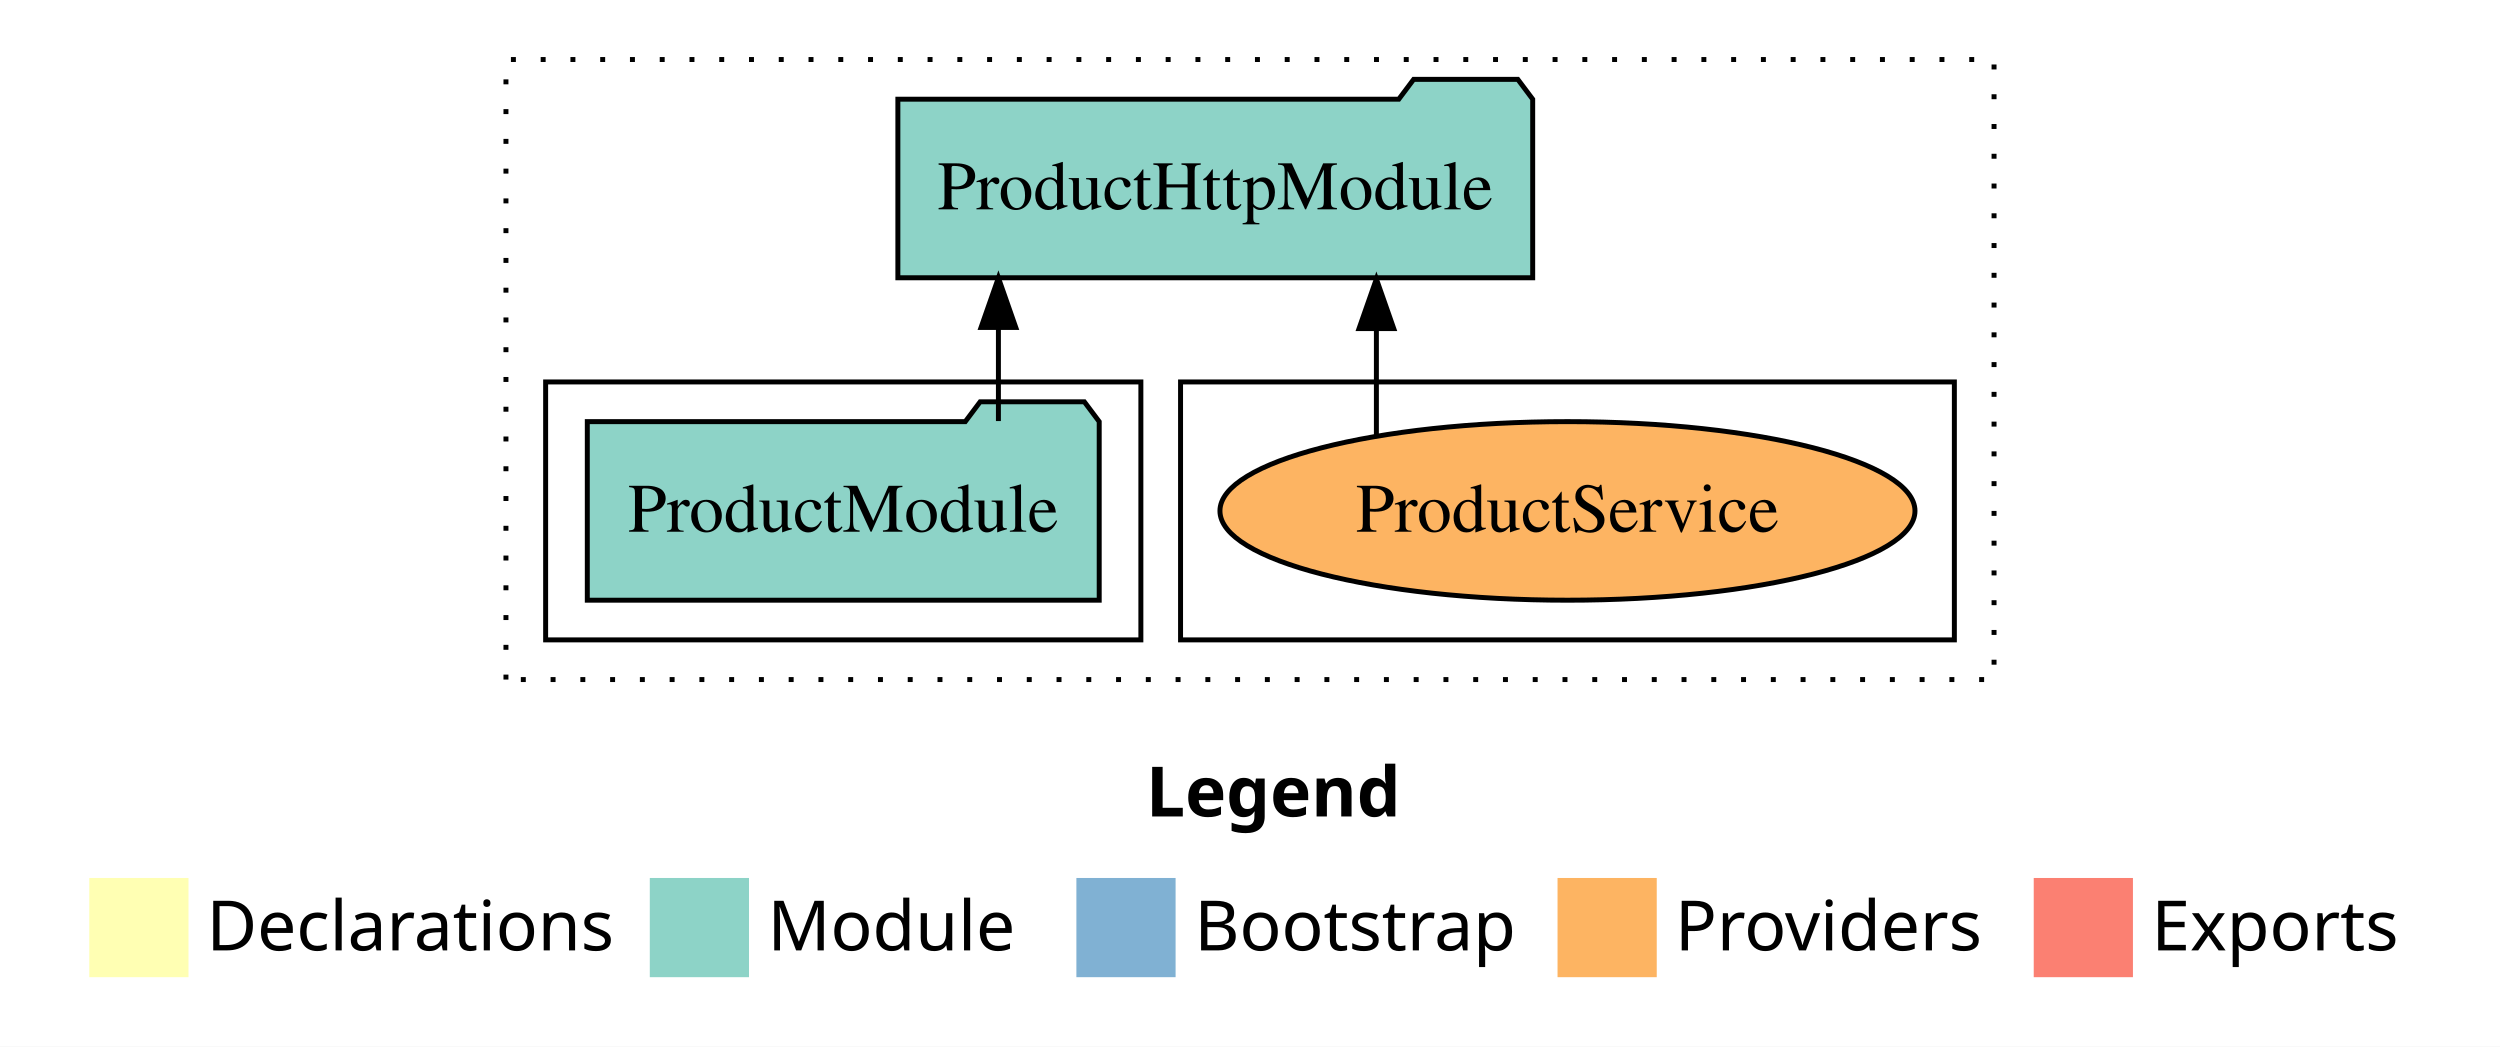
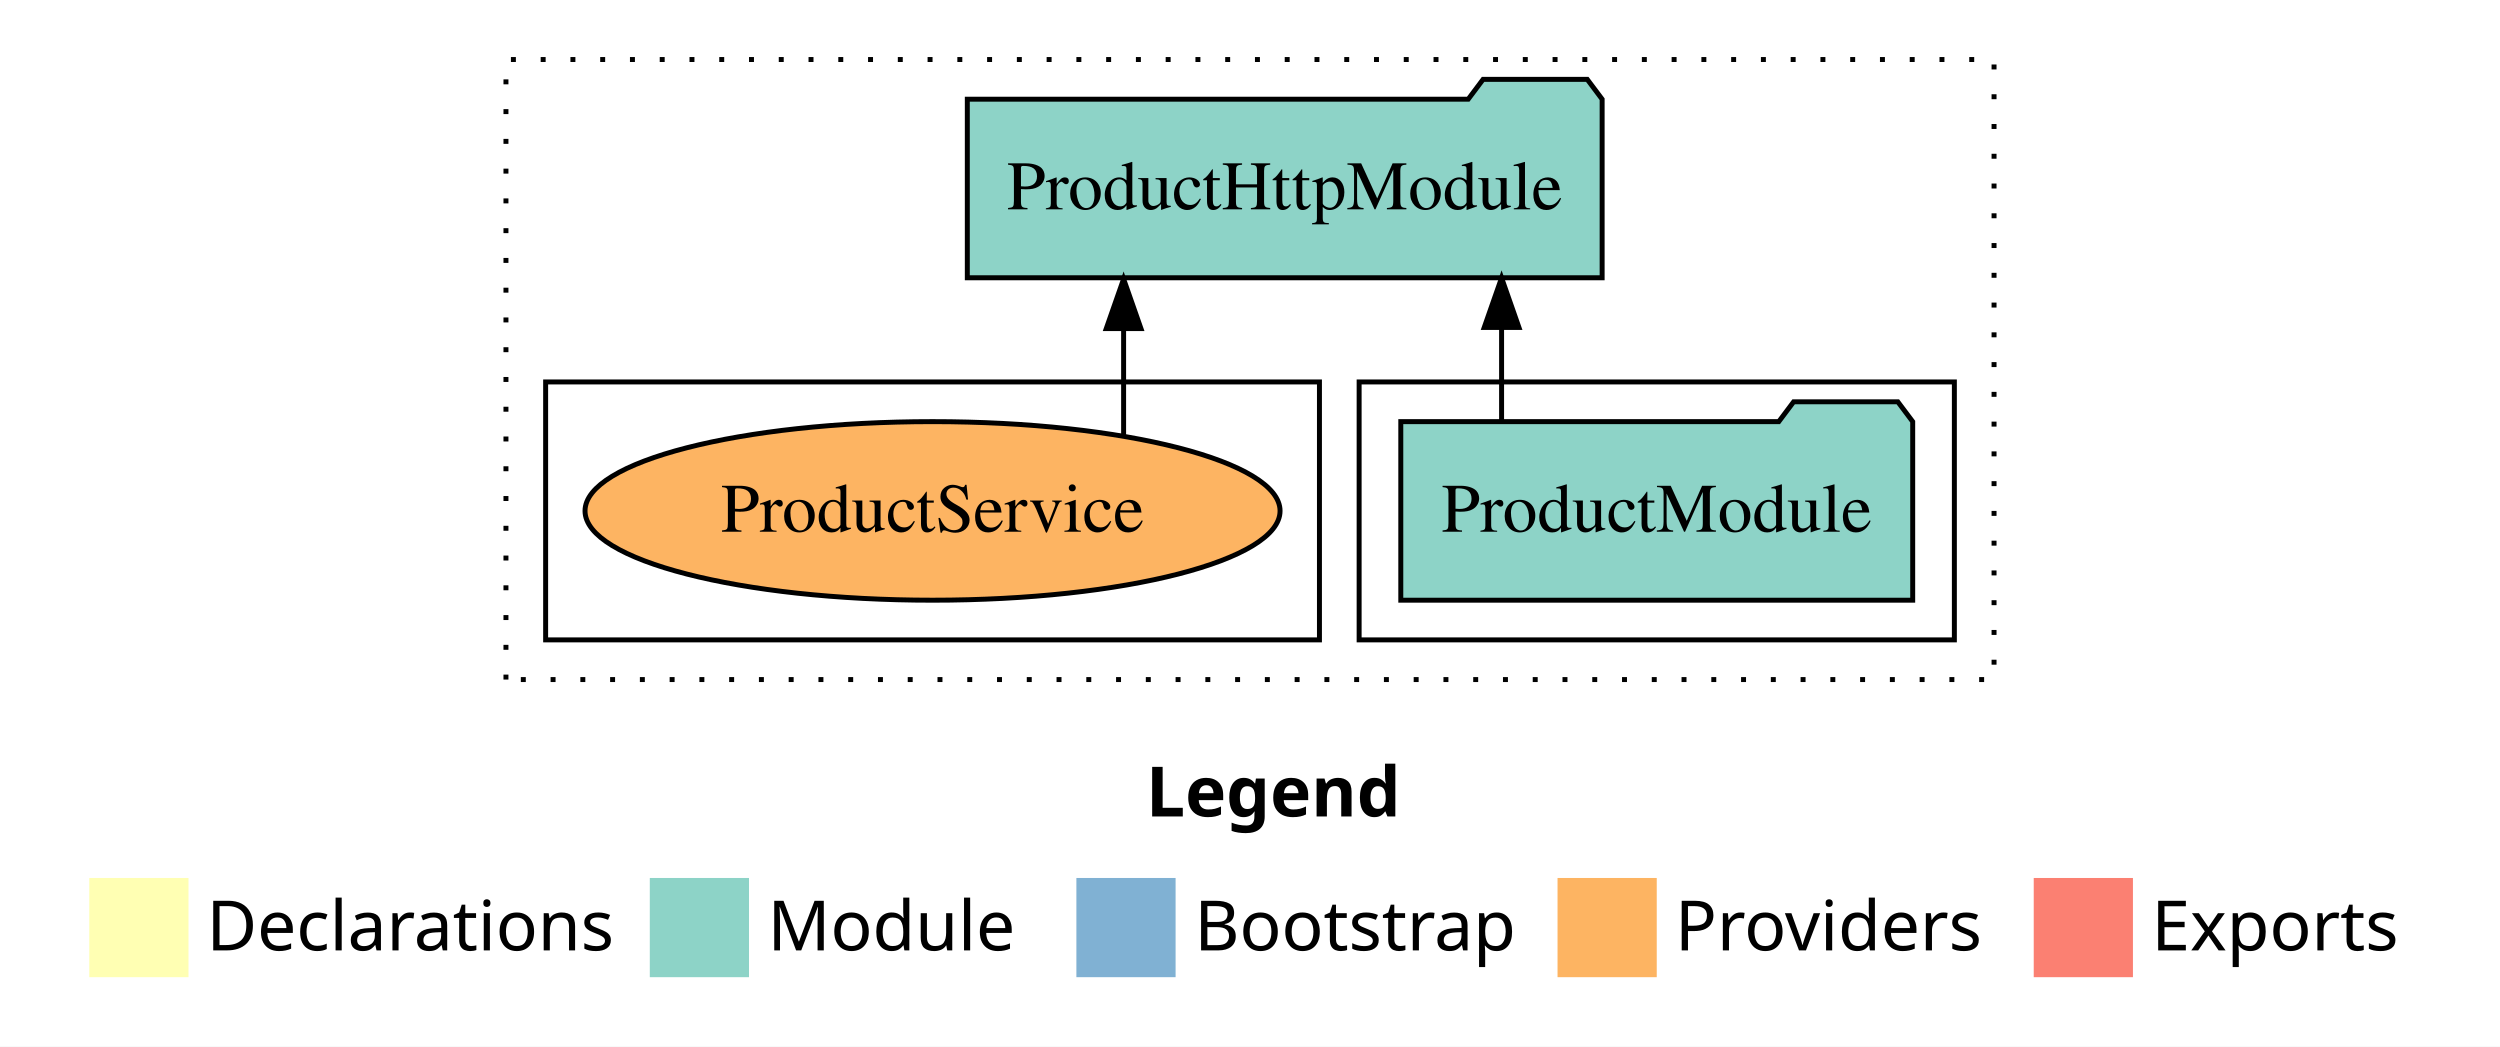
<svg xmlns="http://www.w3.org/2000/svg" width="504pt" height="211pt" viewBox="0.00 0.00 504.00 211.00">
  <g id="graph0" class="graph" transform="scale(1 1) rotate(0) translate(4 207)">
    <polygon fill="white" stroke="transparent" points="-4,4 -4,-207 500,-207 500,4 -4,4" />
    <text text-anchor="start" x="227.01" y="-42.4" font-family="sans-serif" font-weight="bold" font-size="14.00">Legend</text>
    <polygon fill="#ffffb3" stroke="transparent" points="14,-10 14,-30 34,-30 34,-10 14,-10" />
    <text text-anchor="start" x="37.63" y="-15.4" font-family="sans-serif" font-size="14.00">  Declarations</text>
    <polygon fill="#8dd3c7" stroke="transparent" points="127,-10 127,-30 147,-30 147,-10 127,-10" />
    <text text-anchor="start" x="150.73" y="-15.4" font-family="sans-serif" font-size="14.00">  Module</text>
    <polygon fill="#80b1d3" stroke="transparent" points="213,-10 213,-30 233,-30 233,-10 213,-10" />
    <text text-anchor="start" x="236.78" y="-15.4" font-family="sans-serif" font-size="14.00">  Bootstrap</text>
    <polygon fill="#fdb462" stroke="transparent" points="310,-10 310,-30 330,-30 330,-10 310,-10" />
    <text text-anchor="start" x="333.67" y="-15.4" font-family="sans-serif" font-size="14.00">  Providers</text>
    <polygon fill="#fb8072" stroke="transparent" points="406,-10 406,-30 426,-30 426,-10 406,-10" />
    <text text-anchor="start" x="429.73" y="-15.4" font-family="sans-serif" font-size="14.00">  Exports</text>
    <g id="clust1" class="cluster">
      <polygon fill="none" stroke="black" stroke-dasharray="1,5" points="98,-70 98,-195 398,-195 398,-70 98,-70" />
    </g>
+     <g id="clust3" class="cluster">
+       <polygon fill="none" stroke="black" points="270,-78 270,-130 390,-130 390,-78 270,-78" />
+     </g>
    <g id="clust6" class="cluster">
-       <polygon fill="none" stroke="black" points="234,-78 234,-130 390,-130 390,-78 234,-78" />
-     </g>
-     <g id="clust3" class="cluster">
-       <polygon fill="none" stroke="black" points="106,-78 106,-130 226,-130 226,-78 106,-78" />
+       <polygon fill="none" stroke="black" points="106,-78 106,-130 262,-130 262,-78 106,-78" />
    </g>
    <g id="node1" class="node">
-       <polygon fill="#8dd3c7" stroke="black" points="217.6,-122 214.6,-126 193.6,-126 190.6,-122 114.4,-122 114.4,-86 217.6,-86 217.6,-122" />
-       <text text-anchor="middle" x="166" y="-99.8" font-family="Times,serif" font-size="14.00">ProductModule</text>
+       <polygon fill="#8dd3c7" stroke="black" points="381.6,-122 378.6,-126 357.6,-126 354.6,-122 278.4,-122 278.4,-86 381.6,-86 381.6,-122" />
+       <text text-anchor="middle" x="330" y="-99.8" font-family="Times,serif" font-size="14.00">ProductModule</text>
    </g>
    <g id="node2" class="node">
-       <polygon fill="#8dd3c7" stroke="black" points="304.99,-187 301.99,-191 280.99,-191 277.99,-187 177.01,-187 177.01,-151 304.99,-151 304.99,-187" />
-       <text text-anchor="middle" x="241" y="-164.8" font-family="Times,serif" font-size="14.00">ProductHttpModule</text>
+       <polygon fill="#8dd3c7" stroke="black" points="318.99,-187 315.99,-191 294.99,-191 291.99,-187 191.01,-187 191.01,-151 318.99,-151 318.99,-187" />
+       <text text-anchor="middle" x="255" y="-164.8" font-family="Times,serif" font-size="14.00">ProductHttpModule</text>
    </g>
    <g id="edge1" class="edge">
-       <path fill="none" stroke="black" d="M197.28,-122.11C197.28,-122.11 197.28,-140.99 197.28,-140.99" />
-       <polygon fill="black" stroke="black" points="193.78,-140.99 197.28,-150.99 200.78,-140.99 193.78,-140.99" />
+       <path fill="none" stroke="black" d="M298.72,-122.11C298.72,-122.11 298.72,-140.99 298.72,-140.99" />
+       <polygon fill="black" stroke="black" points="295.22,-140.99 298.72,-150.99 302.22,-140.99 295.22,-140.99" />
    </g>
    <g id="node3" class="node">
-       <ellipse fill="#fdb462" stroke="black" cx="312" cy="-104" rx="70.06" ry="18" />
-       <text text-anchor="middle" x="312" y="-99.8" font-family="Times,serif" font-size="14.00">ProductService</text>
+       <ellipse fill="#fdb462" stroke="black" cx="184" cy="-104" rx="70.06" ry="18" />
+       <text text-anchor="middle" x="184" y="-99.8" font-family="Times,serif" font-size="14.00">ProductService</text>
    </g>
    <g id="edge2" class="edge">
-       <path fill="none" stroke="black" d="M273.48,-119.08C273.48,-119.08 273.48,-140.76 273.48,-140.76" />
-       <polygon fill="black" stroke="black" points="269.98,-140.76 273.48,-150.76 276.98,-140.76 269.98,-140.76" />
+       <path fill="none" stroke="black" d="M222.52,-119.08C222.52,-119.08 222.52,-140.76 222.52,-140.76" />
+       <polygon fill="black" stroke="black" points="219.02,-140.76 222.52,-150.76 226.02,-140.76 219.02,-140.76" />
    </g>
  </g>
</svg>
